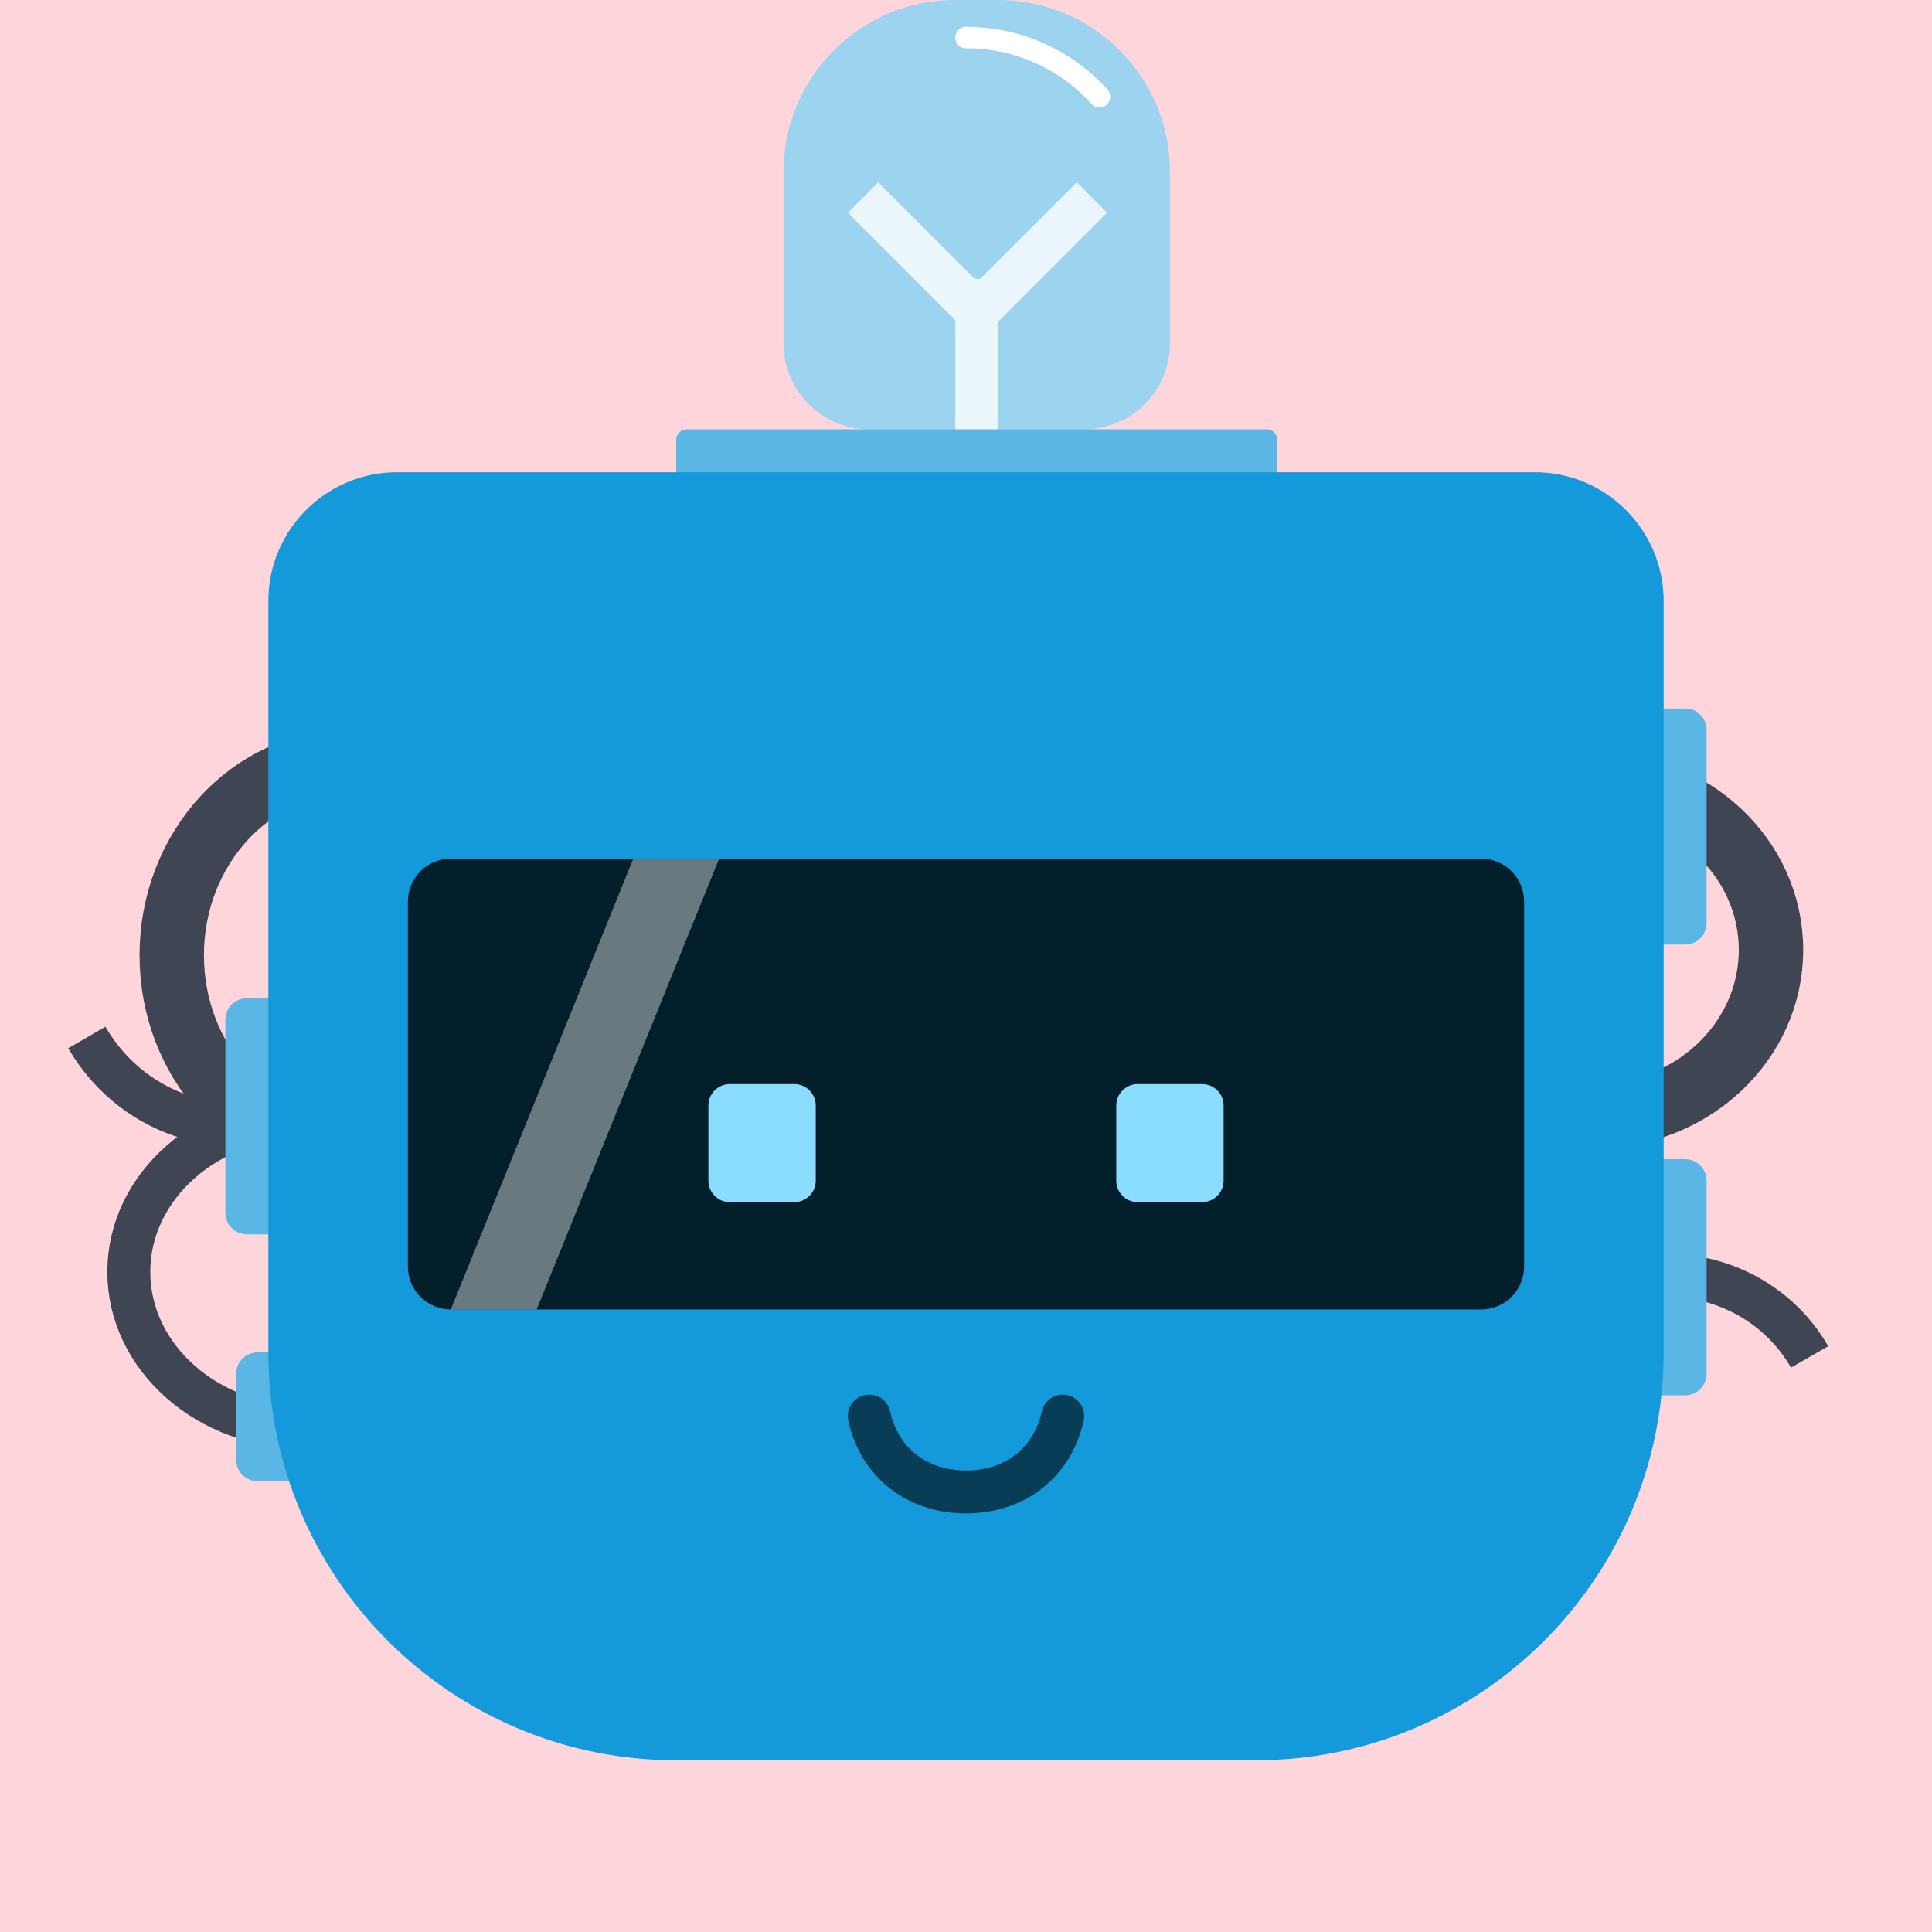
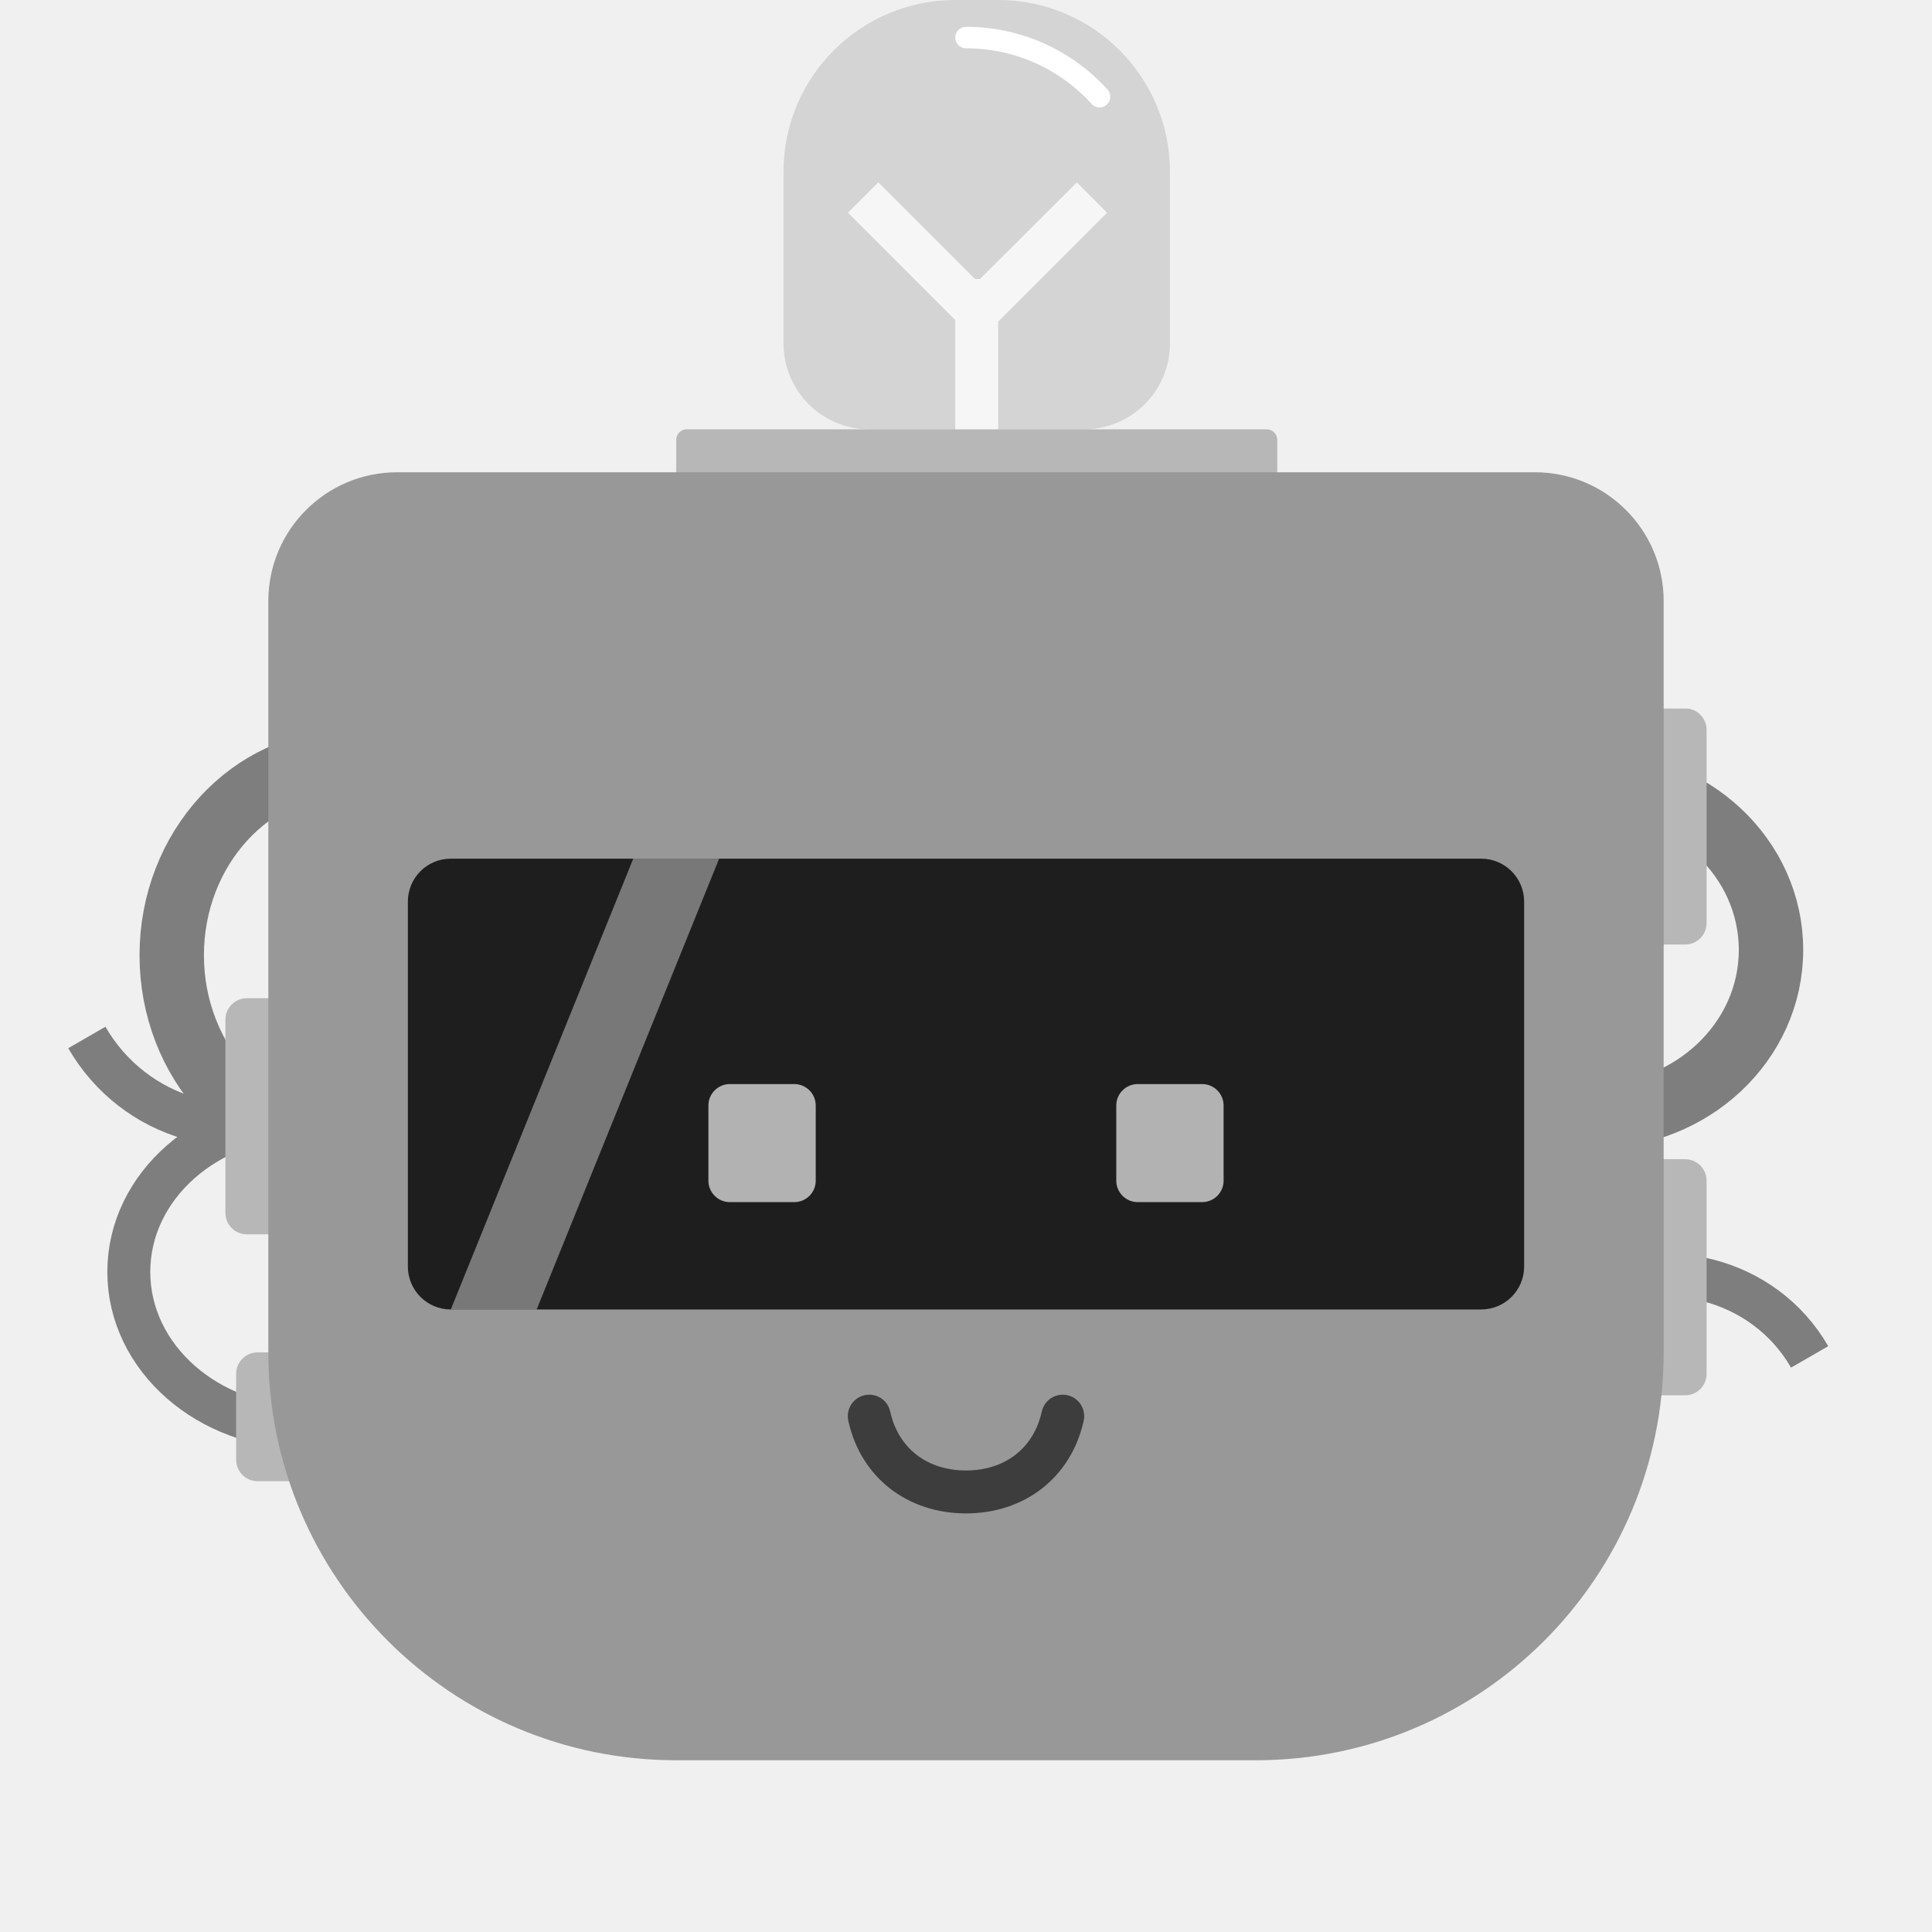
<svg xmlns="http://www.w3.org/2000/svg" viewBox="0 0 180 180" fill="none" shape-rendering="auto" aria-hidden="true">
  <defs>
    <g id="sides-cables02-565b0d28">
      <g opacity=".9">
-         <ellipse cx="26.5" cy="23" rx="16.5" ry="18" stroke="#2A3544" stroke-width="6" />
-         <path d="M23.51 36.76c-7.4 4.29-17 1.55-21.42-6.1" stroke="#2A3544" stroke-width="4" />
-         <ellipse cx="22.5" cy="52.5" rx="16.5" ry="14.5" stroke="#2A3544" stroke-width="4" />
+         <ellipse cx="26.5" cy="23" rx="16.5" ry="18" stroke="#717171" stroke-width="6" />
+         <path d="M23.51 36.76c-7.4 4.29-17 1.55-21.42-6.1" stroke="#717171" stroke-width="4" />
+         <ellipse cx="22.5" cy="52.5" rx="16.5" ry="14.5" stroke="#717171" stroke-width="4" />
      </g>
      <g opacity=".9">
-         <path d="M162.6 60.42c-4.27-7.41-13.95-9.84-21.6-5.42" stroke="#2A3544" stroke-width="4" />
-         <ellipse cx="142.5" cy="22.5" rx="16.5" ry="15.5" stroke="#2A3544" stroke-width="6" />
+         <path d="M162.6 60.42c-4.27-7.41-13.95-9.84-21.6-5.42" stroke="#717171" stroke-width="4" />
+         <ellipse cx="142.5" cy="22.5" rx="16.5" ry="15.5" stroke="#717171" stroke-width="6" />
      </g>
      <mask id="sidesCables02-a" style="mask-type:luminance">
        <rect x="15" y="27" width="16" height="22" rx="2" fill="white" />
        <rect x="16" y="60" width="16" height="12" rx="2" fill="white" />
        <rect x="137" y="42" width="16" height="22" rx="2" fill="white" />
        <rect x="137" width="16" height="22" rx="2" fill="white" />
      </mask>
      <g mask="url(#sidesCables02-a)">
-         <path d="M-6 0h180v76H-6z" fill="#1499da" />
+         <path d="M-6 0h180v76H-6z" fill="#989898" />
        <path d="M-6 0h180v76H-6z" fill="white" fill-opacity=".3" />
      </g>
    </g>
    <g id="top-bulb01-565b0d28">
      <mask id="topBulb01-a" style="mask-type:luminance">
        <path fill-rule="evenodd" clip-rule="evenodd" d="M24 16.6a16 16 0 0 1 16-16h4a16 16 0 0 1 16 16v16a8 8 0 0 1-8 8H32a8 8 0 0 1-8-8z" fill="white" />
        <rect x="14" y="40.59" width="56" height="12" rx="1" fill="white" />
      </mask>
      <g mask="url(#topBulb01-a)">
-         <path d="M-8 .6H92v52H-8z" fill="#1499da" />
+         <path d="M-8 .6H92v52H-8z" fill="#989898" />
        <path d="M-8 .6H92v52H-8z" fill="white" fill-opacity=".3" />
        <path fill="white" fill-opacity=".4" d="M12-2.41h60v43H12z" />
        <path d="M41 4.1c4.93 0 9.37 2.12 12.44 5.51" stroke="white" stroke-width="2" stroke-linecap="round" />
        <path d="M54.14 20.42 44 30.57v10.02h-4V30.42l-10-10 2.83-2.83 9 9h.48l9.02-9z" fill="white" fill-opacity=".8" />
      </g>
    </g>
    <g id="head-square02-565b0d28">
      <mask id="headSquare02-a" style="mask-type:luminance">
        <path d="M0 12A12 12 0 0 1 12 0h106a12 12 0 0 1 12 12v70a38 38 0 0 1-38 38H38A38 38 0 0 1 0 82z" fill="white" />
      </mask>
      <g mask="url(#headSquare02-a)">
-         <path d="M-2-2h134v124H-2z" fill="#1499da" />
+         <path d="M-2-2h134v124H-2z" fill="#989898" />
      </g>
    </g>
    <g id="mouth-smile01-565b0d28">
      <path d="M23.05 4.44a2 2 0 1 1 3.9-.88C27.72 6.96 30.4 9 34 9s6.28-2.04 7.05-5.44a2 2 0 1 1 3.9.88C43.75 9.7 39.43 13 34 13s-9.76-3.3-10.95-8.56" fill="black" fill-opacity=".6" />
    </g>
    <g id="eyes-frame1-565b0d28">
      <rect y="4" width="104" height="42" rx="4" fill="black" fill-opacity=".8" />
-       <rect x="28" y="25" width="10" height="11" rx="2" fill="#8BDDFF" />
-       <rect x="66" y="25" width="10" height="11" rx="2" fill="#8BDDFF" />
+       <rect x="28" y="25" width="10" height="11" rx="2" fill="#b2b2b2" />
+       <rect x="66" y="25" width="10" height="11" rx="2" fill="#b2b2b2" />
      <path fill-rule="evenodd" clip-rule="evenodd" d="M21 4h8L12 46H4z" fill="white" fill-opacity=".4" />
    </g>
    <clipPath id="clip-565b0d28">
      <rect width="180" height="180" rx="0" ry="0" />
    </clipPath>
  </defs>
  <g clip-path="url(#clip-565b0d28)">
-     <rect width="180" height="180" fill="#ffd5dc" />
    <use transform="translate(6 66)" href="#sides-cables02-565b0d28" />
    <use transform="translate(49 -.6)" href="#top-bulb01-565b0d28" />
    <use transform="translate(25 44)" href="#head-square02-565b0d28" />
    <use transform="translate(56 128)" href="#mouth-smile01-565b0d28" />
    <use transform="translate(38 76)" href="#eyes-frame1-565b0d28" />
  </g>
</svg>
